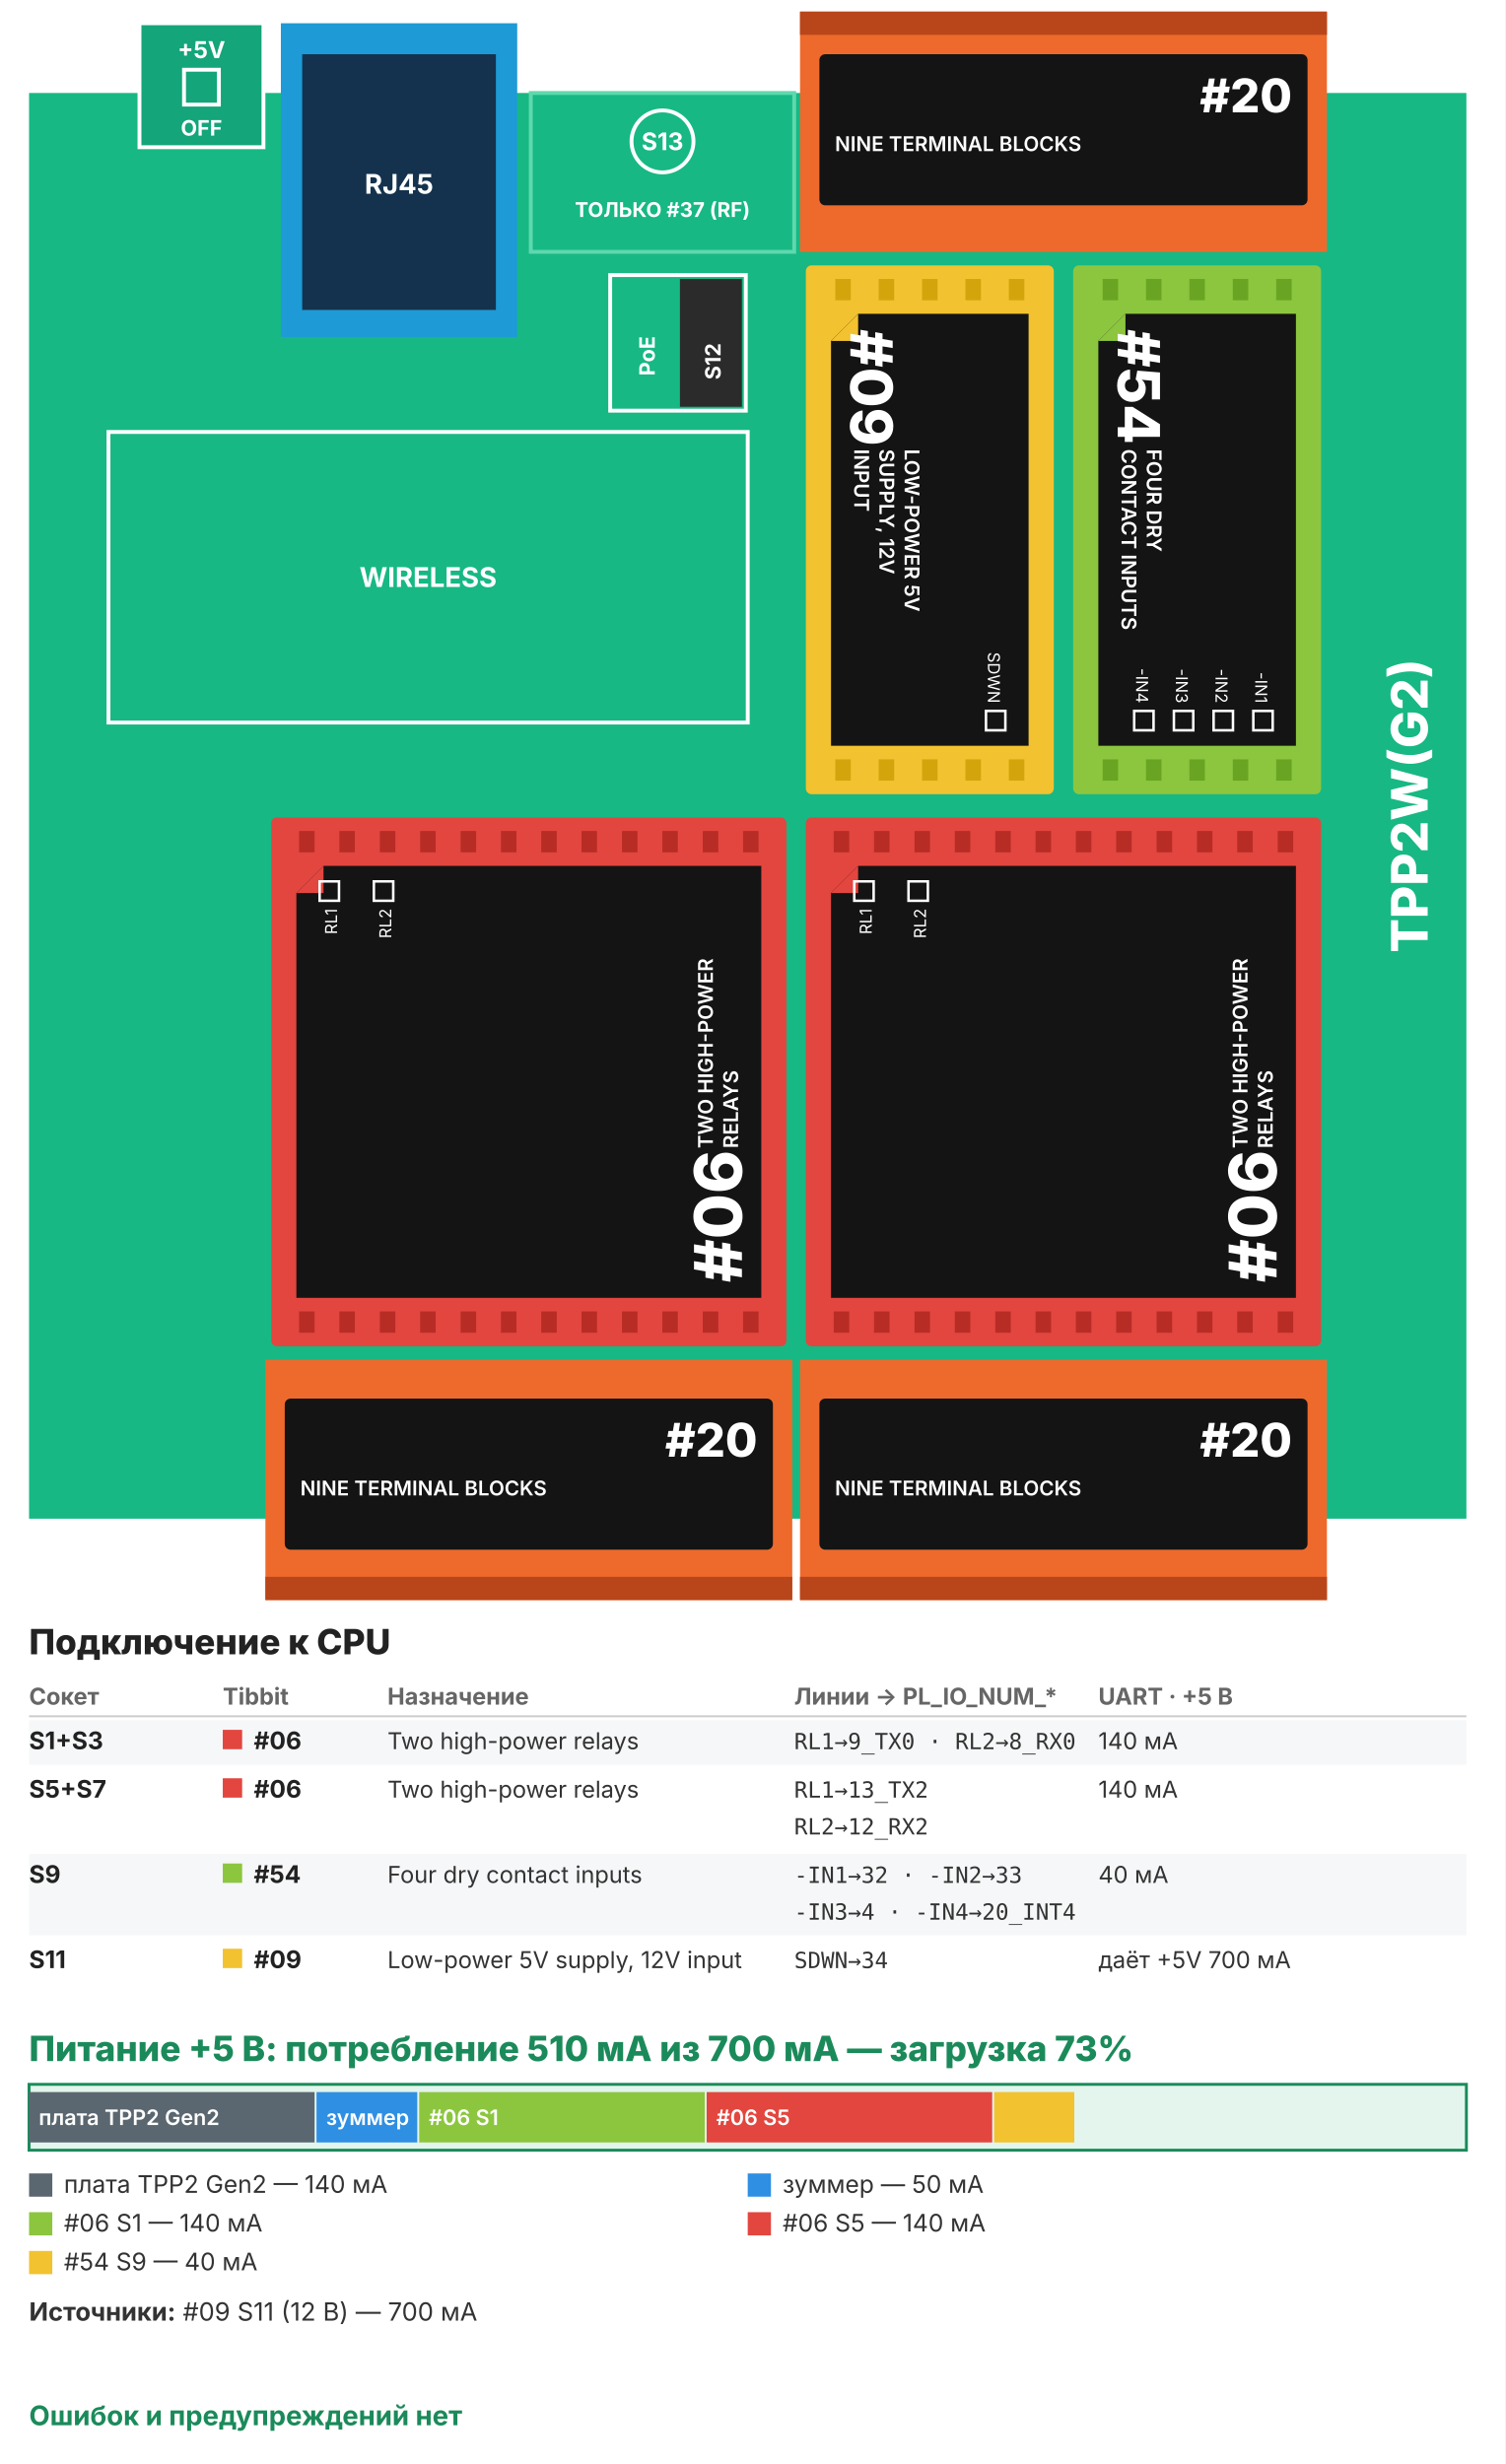
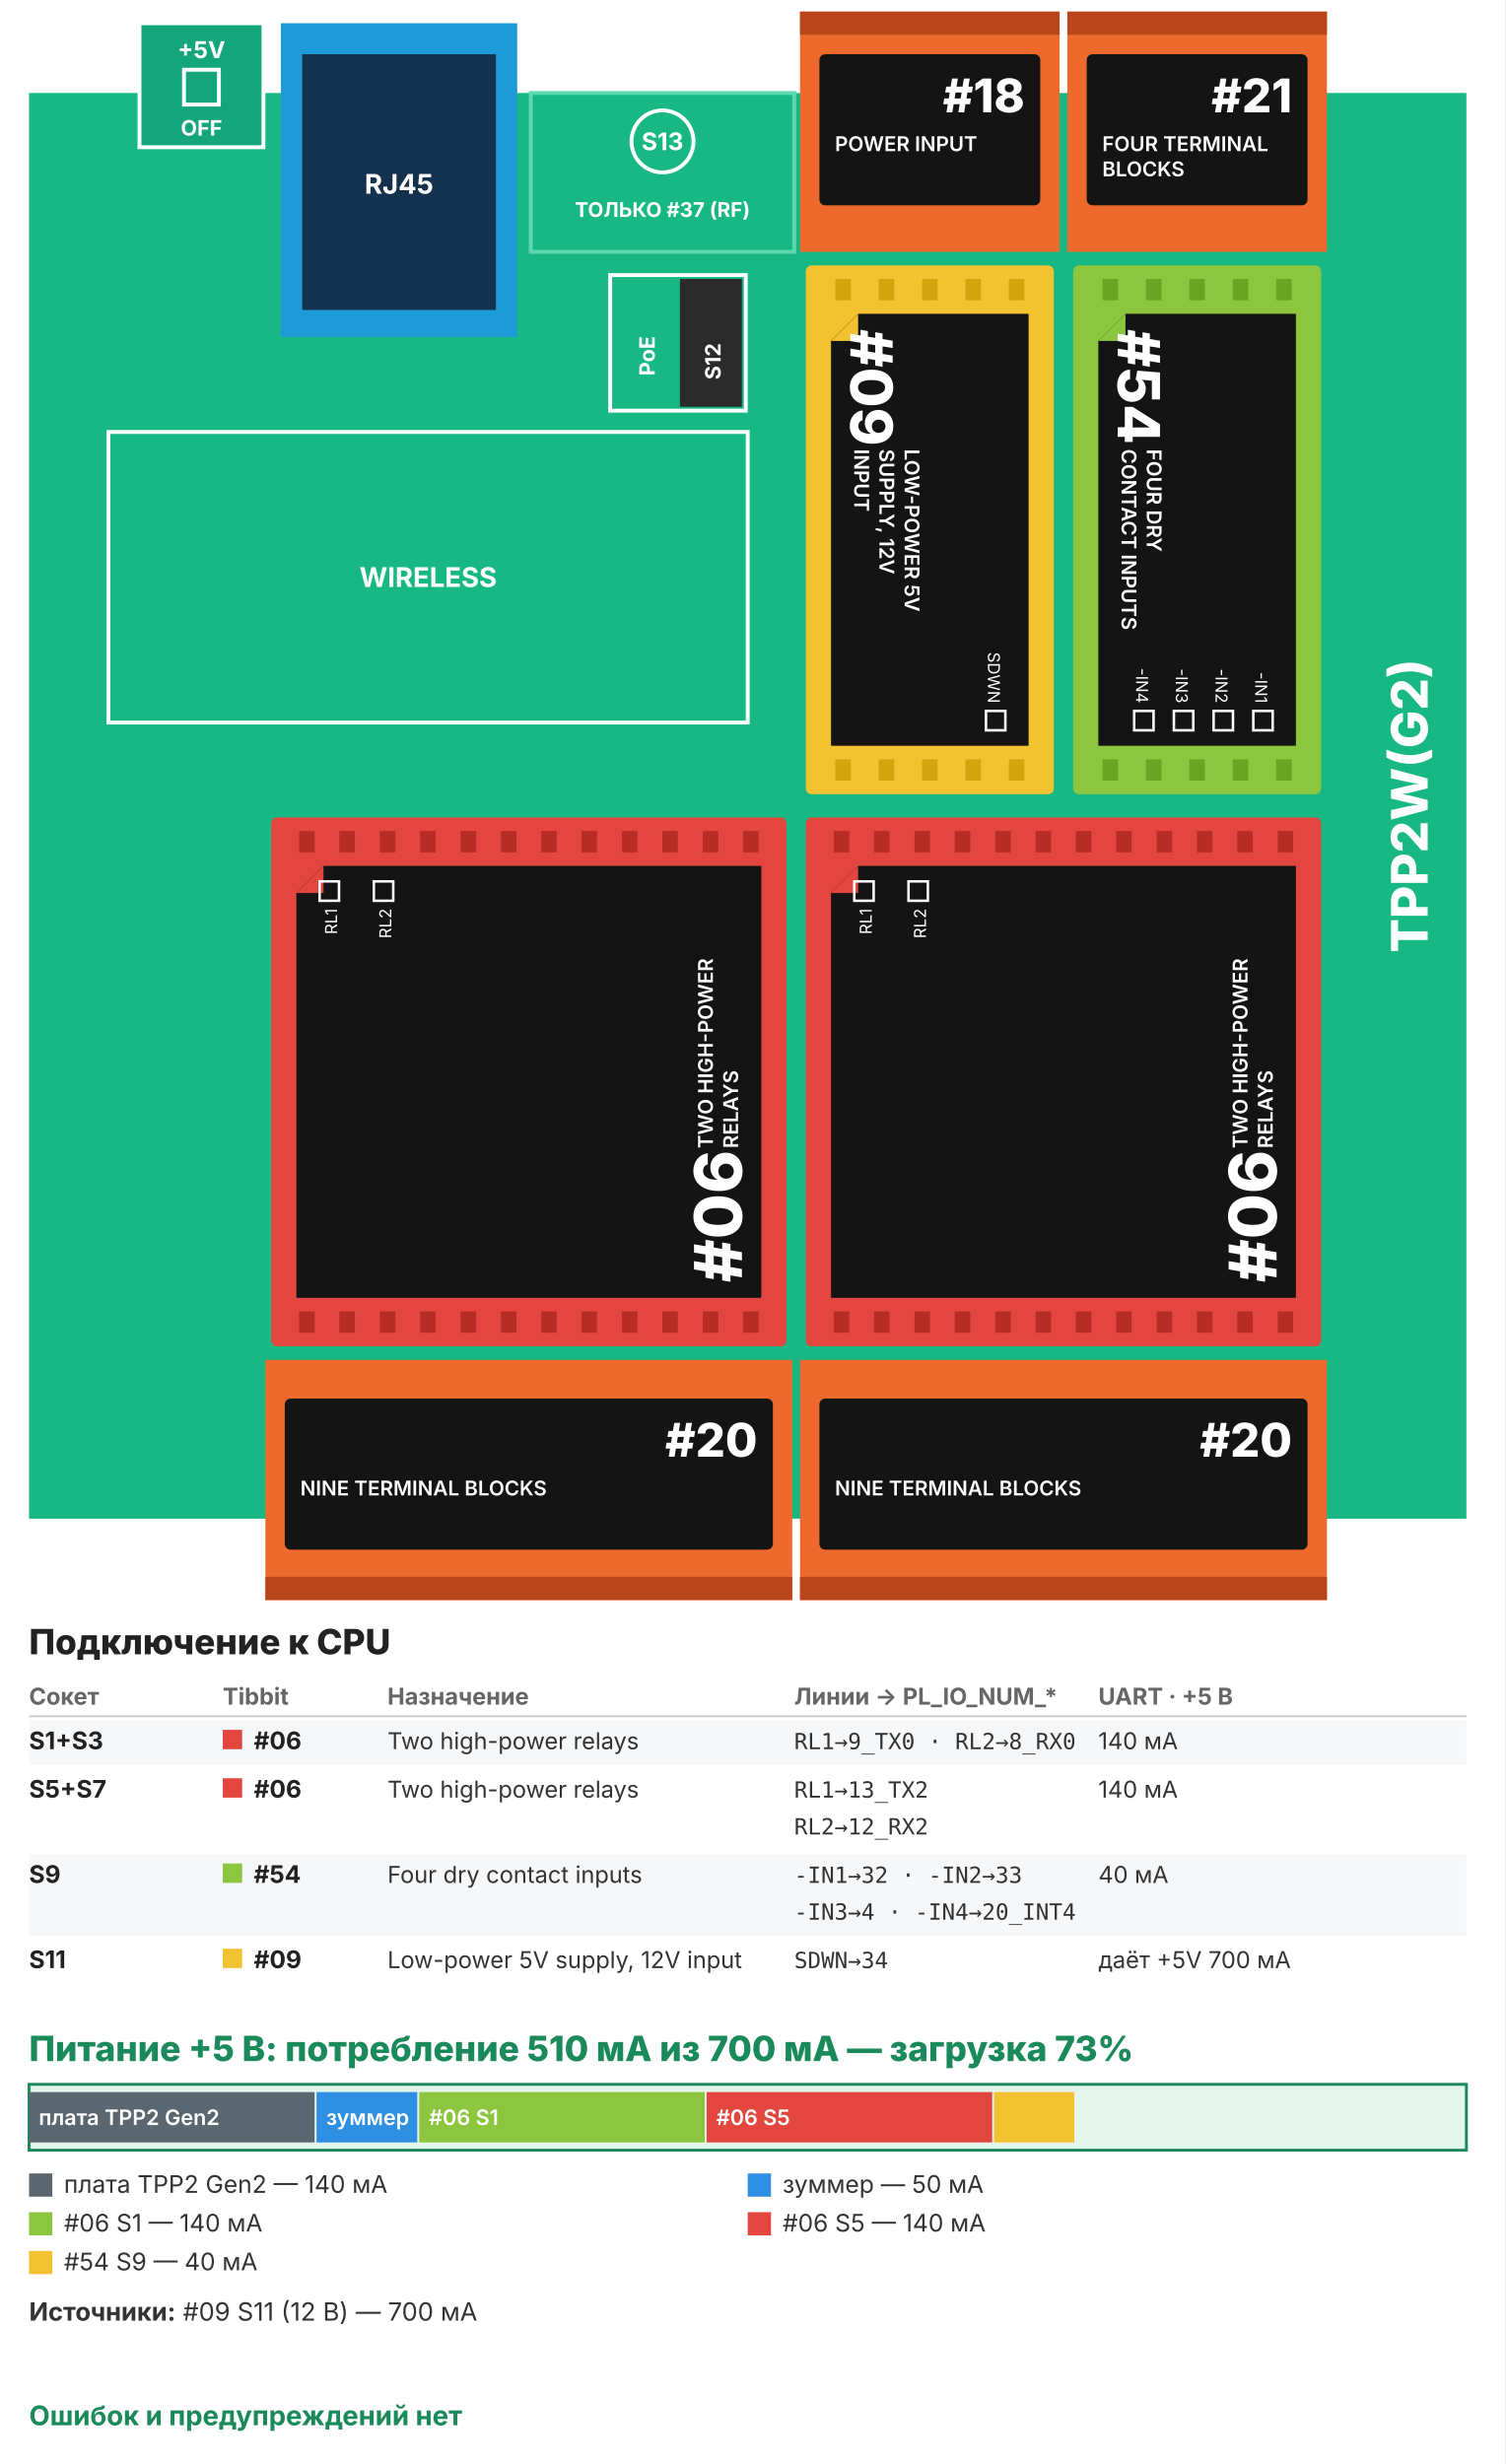
<svg xmlns="http://www.w3.org/2000/svg" viewBox="60 80 777 1272" font-family="Inter,Segoe UI,Helvetica,Arial,sans-serif">
  <rect width="837" height="1429" fill="#FFFFFF" />
  <rect x="75" y="128" width="742" height="736" fill="#17B884" />
  <text transform="translate(797,496.0) rotate(-90)" fill="#fff" font-size="26" font-weight="800" text-anchor="middle">TPP2W(G2)</text>
  <rect x="205" y="92" width="122" height="162" fill="#1E9AD6" />
  <rect x="216" y="108" width="100" height="132" fill="#14324D" />
  <text x="266" y="180" fill="#fff" font-size="14" font-weight="700" text-anchor="middle">RJ45</text>
  <rect x="132" y="92" width="64" height="64" fill="#14A57A" stroke="#fff" stroke-width="2" />
  <text x="164" y="110" fill="#fff" font-size="12" font-weight="700" text-anchor="middle">+5V</text>
  <rect x="155" y="116" width="18" height="18" fill="none" stroke="#fff" stroke-width="2" />
  <text x="164" y="150" fill="#fff" font-size="11" font-weight="700" text-anchor="middle">OFF</text>
  <rect x="375" y="222" width="70" height="70" fill="none" stroke="#fff" stroke-width="2" />
  <rect x="411" y="224" width="32" height="66" fill="#2B2B2B" />
  <text transform="translate(398,274) rotate(-90)" fill="#fff" font-size="11" font-weight="700">PoE</text>
  <text transform="translate(432,276) rotate(-90)" fill="#fff" font-size="11" font-weight="700">S12</text>
  <rect x="116" y="303" width="330" height="150" fill="none" stroke="#fff" stroke-width="2" />
  <text x="281.0" y="383" fill="#fff" font-size="14" font-weight="700" text-anchor="middle">WIRELESS</text>
  <rect x="334" y="128" width="136" height="82" fill="none" stroke="#5FD8AE" stroke-width="2" />
  <circle cx="402.0" cy="153" r="16" fill="none" stroke="#fff" stroke-width="2" />
  <text x="402.0" y="157.5" fill="#fff" font-size="12.5" font-weight="700" text-anchor="middle">S13</text>
  <text x="402.0" y="192" fill="#fff" font-size="10.5" font-weight="700" text-anchor="middle">ТОЛЬКО #37 (RF)</text>
  <g>
    <rect x="200" y="502" width="266" height="273" rx="3" fill="#E2463F" />
    <rect x="214.4" y="509" width="8" height="11" fill="#A9231D" opacity=".75" />
    <rect x="214.4" y="757" width="8" height="11" fill="#A9231D" opacity=".75" />
    <rect x="235.2" y="509" width="8" height="11" fill="#A9231D" opacity=".75" />
    <rect x="235.2" y="757" width="8" height="11" fill="#A9231D" opacity=".75" />
    <rect x="256.1" y="509" width="8" height="11" fill="#A9231D" opacity=".75" />
    <rect x="256.1" y="757" width="8" height="11" fill="#A9231D" opacity=".75" />
    <rect x="276.9" y="509" width="8" height="11" fill="#A9231D" opacity=".75" />
    <rect x="276.9" y="757" width="8" height="11" fill="#A9231D" opacity=".75" />
    <rect x="297.8" y="509" width="8" height="11" fill="#A9231D" opacity=".75" />
    <rect x="297.8" y="757" width="8" height="11" fill="#A9231D" opacity=".75" />
    <rect x="318.6" y="509" width="8" height="11" fill="#A9231D" opacity=".75" />
    <rect x="318.6" y="757" width="8" height="11" fill="#A9231D" opacity=".75" />
    <rect x="339.4" y="509" width="8" height="11" fill="#A9231D" opacity=".75" />
    <rect x="339.4" y="757" width="8" height="11" fill="#A9231D" opacity=".75" />
    <rect x="360.2" y="509" width="8" height="11" fill="#A9231D" opacity=".75" />
    <rect x="360.2" y="757" width="8" height="11" fill="#A9231D" opacity=".75" />
    <rect x="381.1" y="509" width="8" height="11" fill="#A9231D" opacity=".75" />
    <rect x="381.1" y="757" width="8" height="11" fill="#A9231D" opacity=".75" />
    <rect x="401.9" y="509" width="8" height="11" fill="#A9231D" opacity=".75" />
    <rect x="401.9" y="757" width="8" height="11" fill="#A9231D" opacity=".75" />
    <rect x="422.8" y="509" width="8" height="11" fill="#A9231D" opacity=".75" />
    <rect x="422.8" y="757" width="8" height="11" fill="#A9231D" opacity=".75" />
    <rect x="443.6" y="509" width="8" height="11" fill="#A9231D" opacity=".75" />
    <rect x="443.6" y="757" width="8" height="11" fill="#A9231D" opacity=".75" />
    <path d="M227,527 H453 V750 H213 V541 Z" fill="#141414" />
    <path d="M213,541 L227,527 V541 Z" fill="#E2463F" />
    <g transform="translate(333.0,638.5) rotate(-90)">
      <text x="-103.5" y="110.0" fill="#fff" font-size="34" font-weight="800">#06</text>
      <text x="-34.3" y="95.0" fill="#fff" font-size="10.5" font-weight="600">TWO HIGH-POWER</text>
      <text x="-34.3" y="108.0" fill="#fff" font-size="10.5" font-weight="600">RELAYS</text>
      <rect x="93.5" y="-108.0" width="10" height="10" fill="none" stroke="#fff" stroke-width="1.3" />
      <text x="89.5" y="-99.0" fill="#fff" font-size="8.5" text-anchor="end">RL1</text>
      <rect x="93.5" y="-80.0" width="10" height="10" fill="none" stroke="#fff" stroke-width="1.3" />
      <text x="89.5" y="-71.0" fill="#fff" font-size="8.5" text-anchor="end">RL2</text>
    </g>
  </g>
  <g>
    <rect x="197" y="782" width="272" height="124" fill="#EE6A2C" />
    <rect x="197" y="894" width="272" height="12" fill="#B8461A" />
    <rect x="207" y="802" width="252" height="78" rx="3" fill="#141414" />
    <text x="451" y="832" fill="#fff" font-size="24" font-weight="800" text-anchor="end">#20</text>
    <text x="215" y="852" fill="#fff" font-size="10.5" font-weight="600">NINE TERMINAL BLOCKS</text>
  </g>
  <g>
    <rect x="476" y="502" width="266" height="273" rx="3" fill="#E2463F" />
    <rect x="490.4" y="509" width="8" height="11" fill="#A9231D" opacity=".75" />
    <rect x="490.4" y="757" width="8" height="11" fill="#A9231D" opacity=".75" />
    <rect x="511.2" y="509" width="8" height="11" fill="#A9231D" opacity=".75" />
    <rect x="511.2" y="757" width="8" height="11" fill="#A9231D" opacity=".75" />
    <rect x="532.1" y="509" width="8" height="11" fill="#A9231D" opacity=".75" />
    <rect x="532.1" y="757" width="8" height="11" fill="#A9231D" opacity=".75" />
    <rect x="552.9" y="509" width="8" height="11" fill="#A9231D" opacity=".75" />
    <rect x="552.9" y="757" width="8" height="11" fill="#A9231D" opacity=".75" />
    <rect x="573.8" y="509" width="8" height="11" fill="#A9231D" opacity=".75" />
    <rect x="573.8" y="757" width="8" height="11" fill="#A9231D" opacity=".75" />
    <rect x="594.6" y="509" width="8" height="11" fill="#A9231D" opacity=".75" />
    <rect x="594.6" y="757" width="8" height="11" fill="#A9231D" opacity=".75" />
    <rect x="615.4" y="509" width="8" height="11" fill="#A9231D" opacity=".75" />
    <rect x="615.4" y="757" width="8" height="11" fill="#A9231D" opacity=".75" />
    <rect x="636.2" y="509" width="8" height="11" fill="#A9231D" opacity=".75" />
    <rect x="636.2" y="757" width="8" height="11" fill="#A9231D" opacity=".75" />
    <rect x="657.1" y="509" width="8" height="11" fill="#A9231D" opacity=".75" />
    <rect x="657.1" y="757" width="8" height="11" fill="#A9231D" opacity=".75" />
    <rect x="677.9" y="509" width="8" height="11" fill="#A9231D" opacity=".75" />
    <rect x="677.9" y="757" width="8" height="11" fill="#A9231D" opacity=".75" />
    <rect x="698.7" y="509" width="8" height="11" fill="#A9231D" opacity=".75" />
    <rect x="698.7" y="757" width="8" height="11" fill="#A9231D" opacity=".75" />
    <rect x="719.6" y="509" width="8" height="11" fill="#A9231D" opacity=".75" />
    <rect x="719.6" y="757" width="8" height="11" fill="#A9231D" opacity=".75" />
    <path d="M503,527 H729 V750 H489 V541 Z" fill="#141414" />
    <path d="M489,541 L503,527 V541 Z" fill="#E2463F" />
    <g transform="translate(609.0,638.5) rotate(-90)">
      <text x="-103.5" y="110.0" fill="#fff" font-size="34" font-weight="800">#06</text>
      <text x="-34.3" y="95.0" fill="#fff" font-size="10.5" font-weight="600">TWO HIGH-POWER</text>
      <text x="-34.3" y="108.0" fill="#fff" font-size="10.5" font-weight="600">RELAYS</text>
      <rect x="93.5" y="-108.0" width="10" height="10" fill="none" stroke="#fff" stroke-width="1.3" />
      <text x="89.5" y="-99.0" fill="#fff" font-size="8.5" text-anchor="end">RL1</text>
      <rect x="93.5" y="-80.0" width="10" height="10" fill="none" stroke="#fff" stroke-width="1.3" />
      <text x="89.5" y="-71.0" fill="#fff" font-size="8.5" text-anchor="end">RL2</text>
    </g>
  </g>
  <g>
    <rect x="473" y="782" width="272" height="124" fill="#EE6A2C" />
    <rect x="473" y="894" width="272" height="12" fill="#B8461A" />
    <rect x="483" y="802" width="252" height="78" rx="3" fill="#141414" />
    <text x="727" y="832" fill="#fff" font-size="24" font-weight="800" text-anchor="end">#20</text>
    <text x="491" y="852" fill="#fff" font-size="10.5" font-weight="600">NINE TERMINAL BLOCKS</text>
  </g>
  <g>
    <rect x="614" y="217" width="128" height="273" rx="3" fill="#8CC63F" />
    <rect x="629.2" y="224" width="8" height="11" fill="#5E9A18" opacity=".75" />
    <rect x="629.2" y="472" width="8" height="11" fill="#5E9A18" opacity=".75" />
    <rect x="651.6" y="224" width="8" height="11" fill="#5E9A18" opacity=".75" />
    <rect x="651.6" y="472" width="8" height="11" fill="#5E9A18" opacity=".75" />
    <rect x="674.0" y="224" width="8" height="11" fill="#5E9A18" opacity=".75" />
    <rect x="674.0" y="472" width="8" height="11" fill="#5E9A18" opacity=".75" />
    <rect x="696.4" y="224" width="8" height="11" fill="#5E9A18" opacity=".75" />
    <rect x="696.4" y="472" width="8" height="11" fill="#5E9A18" opacity=".75" />
    <rect x="718.8" y="224" width="8" height="11" fill="#5E9A18" opacity=".75" />
    <rect x="718.8" y="472" width="8" height="11" fill="#5E9A18" opacity=".75" />
    <path d="M641,242 H729 V465 H627 V256 Z" fill="#141414" />
    <path d="M627,256 L641,242 V256 Z" fill="#8CC63F" />
    <g transform="translate(678.0,353.5) rotate(90)">
      <text x="-103.5" y="41.0" fill="#fff" font-size="30" font-weight="800">#54</text>
      <text x="-41.7" y="26.0" fill="#fff" font-size="10.5" font-weight="600">FOUR DRY</text>
      <text x="-41.7" y="39.0" fill="#fff" font-size="10.5" font-weight="600">CONTACT INPUTS</text>
      <rect x="93.5" y="-39.0" width="10" height="10" fill="none" stroke="#fff" stroke-width="1.3" />
      <text x="89.5" y="-30.0" fill="#fff" font-size="8.5" text-anchor="end">-IN1</text>
      <rect x="93.5" y="-18.5" width="10" height="10" fill="none" stroke="#fff" stroke-width="1.3" />
      <text x="89.5" y="-9.5" fill="#fff" font-size="8.5" text-anchor="end">-IN2</text>
      <rect x="93.5" y="2.0" width="10" height="10" fill="none" stroke="#fff" stroke-width="1.3" />
      <text x="89.5" y="11.0" fill="#fff" font-size="8.5" text-anchor="end">-IN3</text>
      <rect x="93.5" y="22.5" width="10" height="10" fill="none" stroke="#fff" stroke-width="1.3" />
      <text x="89.5" y="31.5" fill="#fff" font-size="8.5" text-anchor="end">-IN4</text>
    </g>
  </g>
  <g>
-     <rect x="473" y="86" width="272" height="124" fill="#EE6A2C" />
-     <rect x="473" y="86" width="272" height="12" fill="#B8461A" />
-     <rect x="483" y="108" width="252" height="78" rx="3" fill="#141414" />
-     <text x="727" y="138" fill="#fff" font-size="24" font-weight="800" text-anchor="end">#20</text>
-     <text x="491" y="158" fill="#fff" font-size="10.5" font-weight="600">NINE TERMINAL BLOCKS</text>
+     <rect x="611" y="86" width="134" height="124" fill="#EE6A2C" />
+     <rect x="611" y="86" width="134" height="12" fill="#B8461A" />
+     <rect x="621" y="108" width="114" height="78" rx="3" fill="#141414" />
+     <text x="727" y="138" fill="#fff" font-size="24" font-weight="800" text-anchor="end">#21</text>
+     <text x="629" y="158" fill="#fff" font-size="10.5" font-weight="600">FOUR TERMINAL</text>
+     <text x="629" y="171" fill="#fff" font-size="10.5" font-weight="600">BLOCKS</text>
  </g>
  <g>
    <rect x="476" y="217" width="128" height="273" rx="3" fill="#F2C230" />
    <rect x="491.2" y="224" width="8" height="11" fill="#C99A00" opacity=".75" />
    <rect x="491.2" y="472" width="8" height="11" fill="#C99A00" opacity=".75" />
    <rect x="513.6" y="224" width="8" height="11" fill="#C99A00" opacity=".75" />
    <rect x="513.6" y="472" width="8" height="11" fill="#C99A00" opacity=".75" />
    <rect x="536.0" y="224" width="8" height="11" fill="#C99A00" opacity=".75" />
    <rect x="536.0" y="472" width="8" height="11" fill="#C99A00" opacity=".75" />
    <rect x="558.4" y="224" width="8" height="11" fill="#C99A00" opacity=".75" />
    <rect x="558.4" y="472" width="8" height="11" fill="#C99A00" opacity=".75" />
    <rect x="580.8" y="224" width="8" height="11" fill="#C99A00" opacity=".75" />
    <rect x="580.8" y="472" width="8" height="11" fill="#C99A00" opacity=".75" />
    <path d="M503,242 H591 V465 H489 V256 Z" fill="#141414" />
    <path d="M489,256 L503,242 V256 Z" fill="#F2C230" />
    <g transform="translate(540.0,353.5) rotate(90)">
      <text x="-103.5" y="41.0" fill="#fff" font-size="30" font-weight="800">#09</text>
      <text x="-41.7" y="13.0" fill="#fff" font-size="10.5" font-weight="600">LOW-POWER 5V</text>
      <text x="-41.7" y="26.0" fill="#fff" font-size="10.5" font-weight="600">SUPPLY, 12V</text>
      <text x="-41.7" y="39.0" fill="#fff" font-size="10.5" font-weight="600">INPUT</text>
      <rect x="93.5" y="-39.0" width="10" height="10" fill="none" stroke="#fff" stroke-width="1.3" />
      <text x="89.5" y="-30.0" fill="#fff" font-size="8.5" text-anchor="end">SDWN</text>
    </g>
+   </g>
+   <g>
+     <rect x="473" y="86" width="134" height="124" fill="#EE6A2C" />
+     <rect x="473" y="86" width="134" height="12" fill="#B8461A" />
+     <rect x="483" y="108" width="114" height="78" rx="3" fill="#141414" />
+     <text x="589" y="138" fill="#fff" font-size="24" font-weight="800" text-anchor="end">#18</text>
+     <text x="491" y="158" fill="#fff" font-size="10.5" font-weight="600">POWER INPUT</text>
  </g>
  <text x="75" y="934" font-size="18" font-weight="800" fill="#222">Подключение к CPU</text>
  <text x="75" y="960" font-size="12" font-weight="700" fill="#666">Сокет</text>
  <text x="175" y="960" font-size="12" font-weight="700" fill="#666">Tibbit</text>
  <text x="260" y="960" font-size="12" font-weight="700" fill="#666">Назначение</text>
  <text x="470" y="960" font-size="12" font-weight="700" fill="#666">Линии → PL_IO_NUM_*</text>
  <text x="627" y="960" font-size="12" font-weight="700" fill="#666">UART · +5 В</text>
  <line x1="75" x2="817" y1="966" y2="966" stroke="#CCC" />
  <rect x="75" y="968" width="742" height="23" fill="#F6F7F8" />
  <rect x="175" y="973" width="10" height="10" fill="#E2463F" />
  <text x="75" y="983" font-size="12.5" font-weight="700" fill="#222">S1+S3</text>
  <text x="191" y="983" font-size="12.5" font-weight="700" fill="#222">#06</text>
  <text x="260" y="983" font-size="12" fill="#333">Two high-power relays</text>
  <text x="470" y="983" font-size="11.5" fill="#333" font-family="Menlo,Consolas,monospace">RL1→9_TX0 · RL2→8_RX0</text>
  <text x="627" y="983" font-size="12" fill="#333">140 мА</text>
  <rect x="175" y="998" width="10" height="10" fill="#E2463F" />
  <text x="75" y="1008" font-size="12.5" font-weight="700" fill="#222">S5+S7</text>
  <text x="191" y="1008" font-size="12.5" font-weight="700" fill="#222">#06</text>
  <text x="260" y="1008" font-size="12" fill="#333">Two high-power relays</text>
  <text x="470" y="1008" font-size="11.5" fill="#333" font-family="Menlo,Consolas,monospace">RL1→13_TX2</text>
  <text x="470" y="1027" font-size="11.5" fill="#333" font-family="Menlo,Consolas,monospace">RL2→12_RX2</text>
  <text x="627" y="1008" font-size="12" fill="#333">140 мА</text>
  <rect x="75" y="1037" width="742" height="42" fill="#F6F7F8" />
  <rect x="175" y="1042" width="10" height="10" fill="#8CC63F" />
  <text x="75" y="1052" font-size="12.5" font-weight="700" fill="#222">S9</text>
  <text x="191" y="1052" font-size="12.5" font-weight="700" fill="#222">#54</text>
  <text x="260" y="1052" font-size="12" fill="#333">Four dry contact inputs</text>
  <text x="470" y="1052" font-size="11.5" fill="#333" font-family="Menlo,Consolas,monospace">-IN1→32 · -IN2→33</text>
  <text x="470" y="1071" font-size="11.5" fill="#333" font-family="Menlo,Consolas,monospace">-IN3→4 · -IN4→20_INT4</text>
  <text x="627" y="1052" font-size="12" fill="#333">40 мА</text>
  <rect x="175" y="1086" width="10" height="10" fill="#F2C230" />
  <text x="75" y="1096" font-size="12.5" font-weight="700" fill="#222">S11</text>
  <text x="191" y="1096" font-size="12.5" font-weight="700" fill="#222">#09</text>
  <text x="260" y="1096" font-size="12" fill="#333">Low-power 5V supply, 12V input</text>
  <text x="470" y="1096" font-size="11.5" fill="#333" font-family="Menlo,Consolas,monospace">SDWN→34</text>
  <text x="627" y="1096" font-size="12" fill="#333">даёт +5V 700 мА</text>
  <text x="75" y="1144" font-size="18" font-weight="800" fill="#1B8A5A">Питание +5 В: потребление 510 мА из 700 мА — загрузка 73%</text>
  <rect x="75" y="1156" width="742" height="34" fill="#F1F3F4" />
  <rect x="75" y="1156" width="742.0" height="34" fill="#E3F5EC" stroke="#1B8A5A" stroke-width="1.5" />
  <rect x="75.0" y="1160" width="147.4" height="26" fill="#5B6770" />
  <text x="80.0" y="1177" fill="#fff" font-size="11" font-weight="600">плата TPP2 Gen2</text>
  <rect x="223.4" y="1160" width="52.0" height="26" fill="#2F8FE3" />
  <text x="228.4" y="1177" fill="#fff" font-size="11" font-weight="600">зуммер</text>
  <rect x="276.4" y="1160" width="147.4" height="26" fill="#8CC63F" />
  <text x="281.4" y="1177" fill="#fff" font-size="11" font-weight="600">#06 S1</text>
  <rect x="424.8" y="1160" width="147.4" height="26" fill="#E2463F" />
  <text x="429.8" y="1177" fill="#fff" font-size="11" font-weight="600">#06 S5</text>
  <rect x="573.2" y="1160" width="41.4" height="26" fill="#F2C230" />
  <rect x="75.0" y="1202" width="12" height="12" fill="#5B6770" />
  <text x="93.0" y="1212" font-size="12.5" fill="#333">плата TPP2 Gen2 — 140 мА</text>
  <rect x="446.0" y="1202" width="12" height="12" fill="#2F8FE3" />
  <text x="464.0" y="1212" font-size="12.5" fill="#333">зуммер — 50 мА</text>
  <rect x="75.0" y="1222" width="12" height="12" fill="#8CC63F" />
  <text x="93.0" y="1232" font-size="12.5" fill="#333">#06 S1 — 140 мА</text>
  <rect x="446.0" y="1222" width="12" height="12" fill="#E2463F" />
  <text x="464.0" y="1232" font-size="12.5" fill="#333">#06 S5 — 140 мА</text>
  <rect x="75.0" y="1242" width="12" height="12" fill="#F2C230" />
  <text x="93.0" y="1252" font-size="12.5" fill="#333">#54 S9 — 40 мА</text>
  <text x="75" y="1278" font-size="13" fill="#333">
    <tspan font-weight="700">Источники:</tspan> #09 S11 (12 В) — 700 мА</text>
  <text x="75" y="1332" font-size="14" font-weight="700" fill="#1B8A5A">Ошибок и предупреждений нет</text>
</svg>
